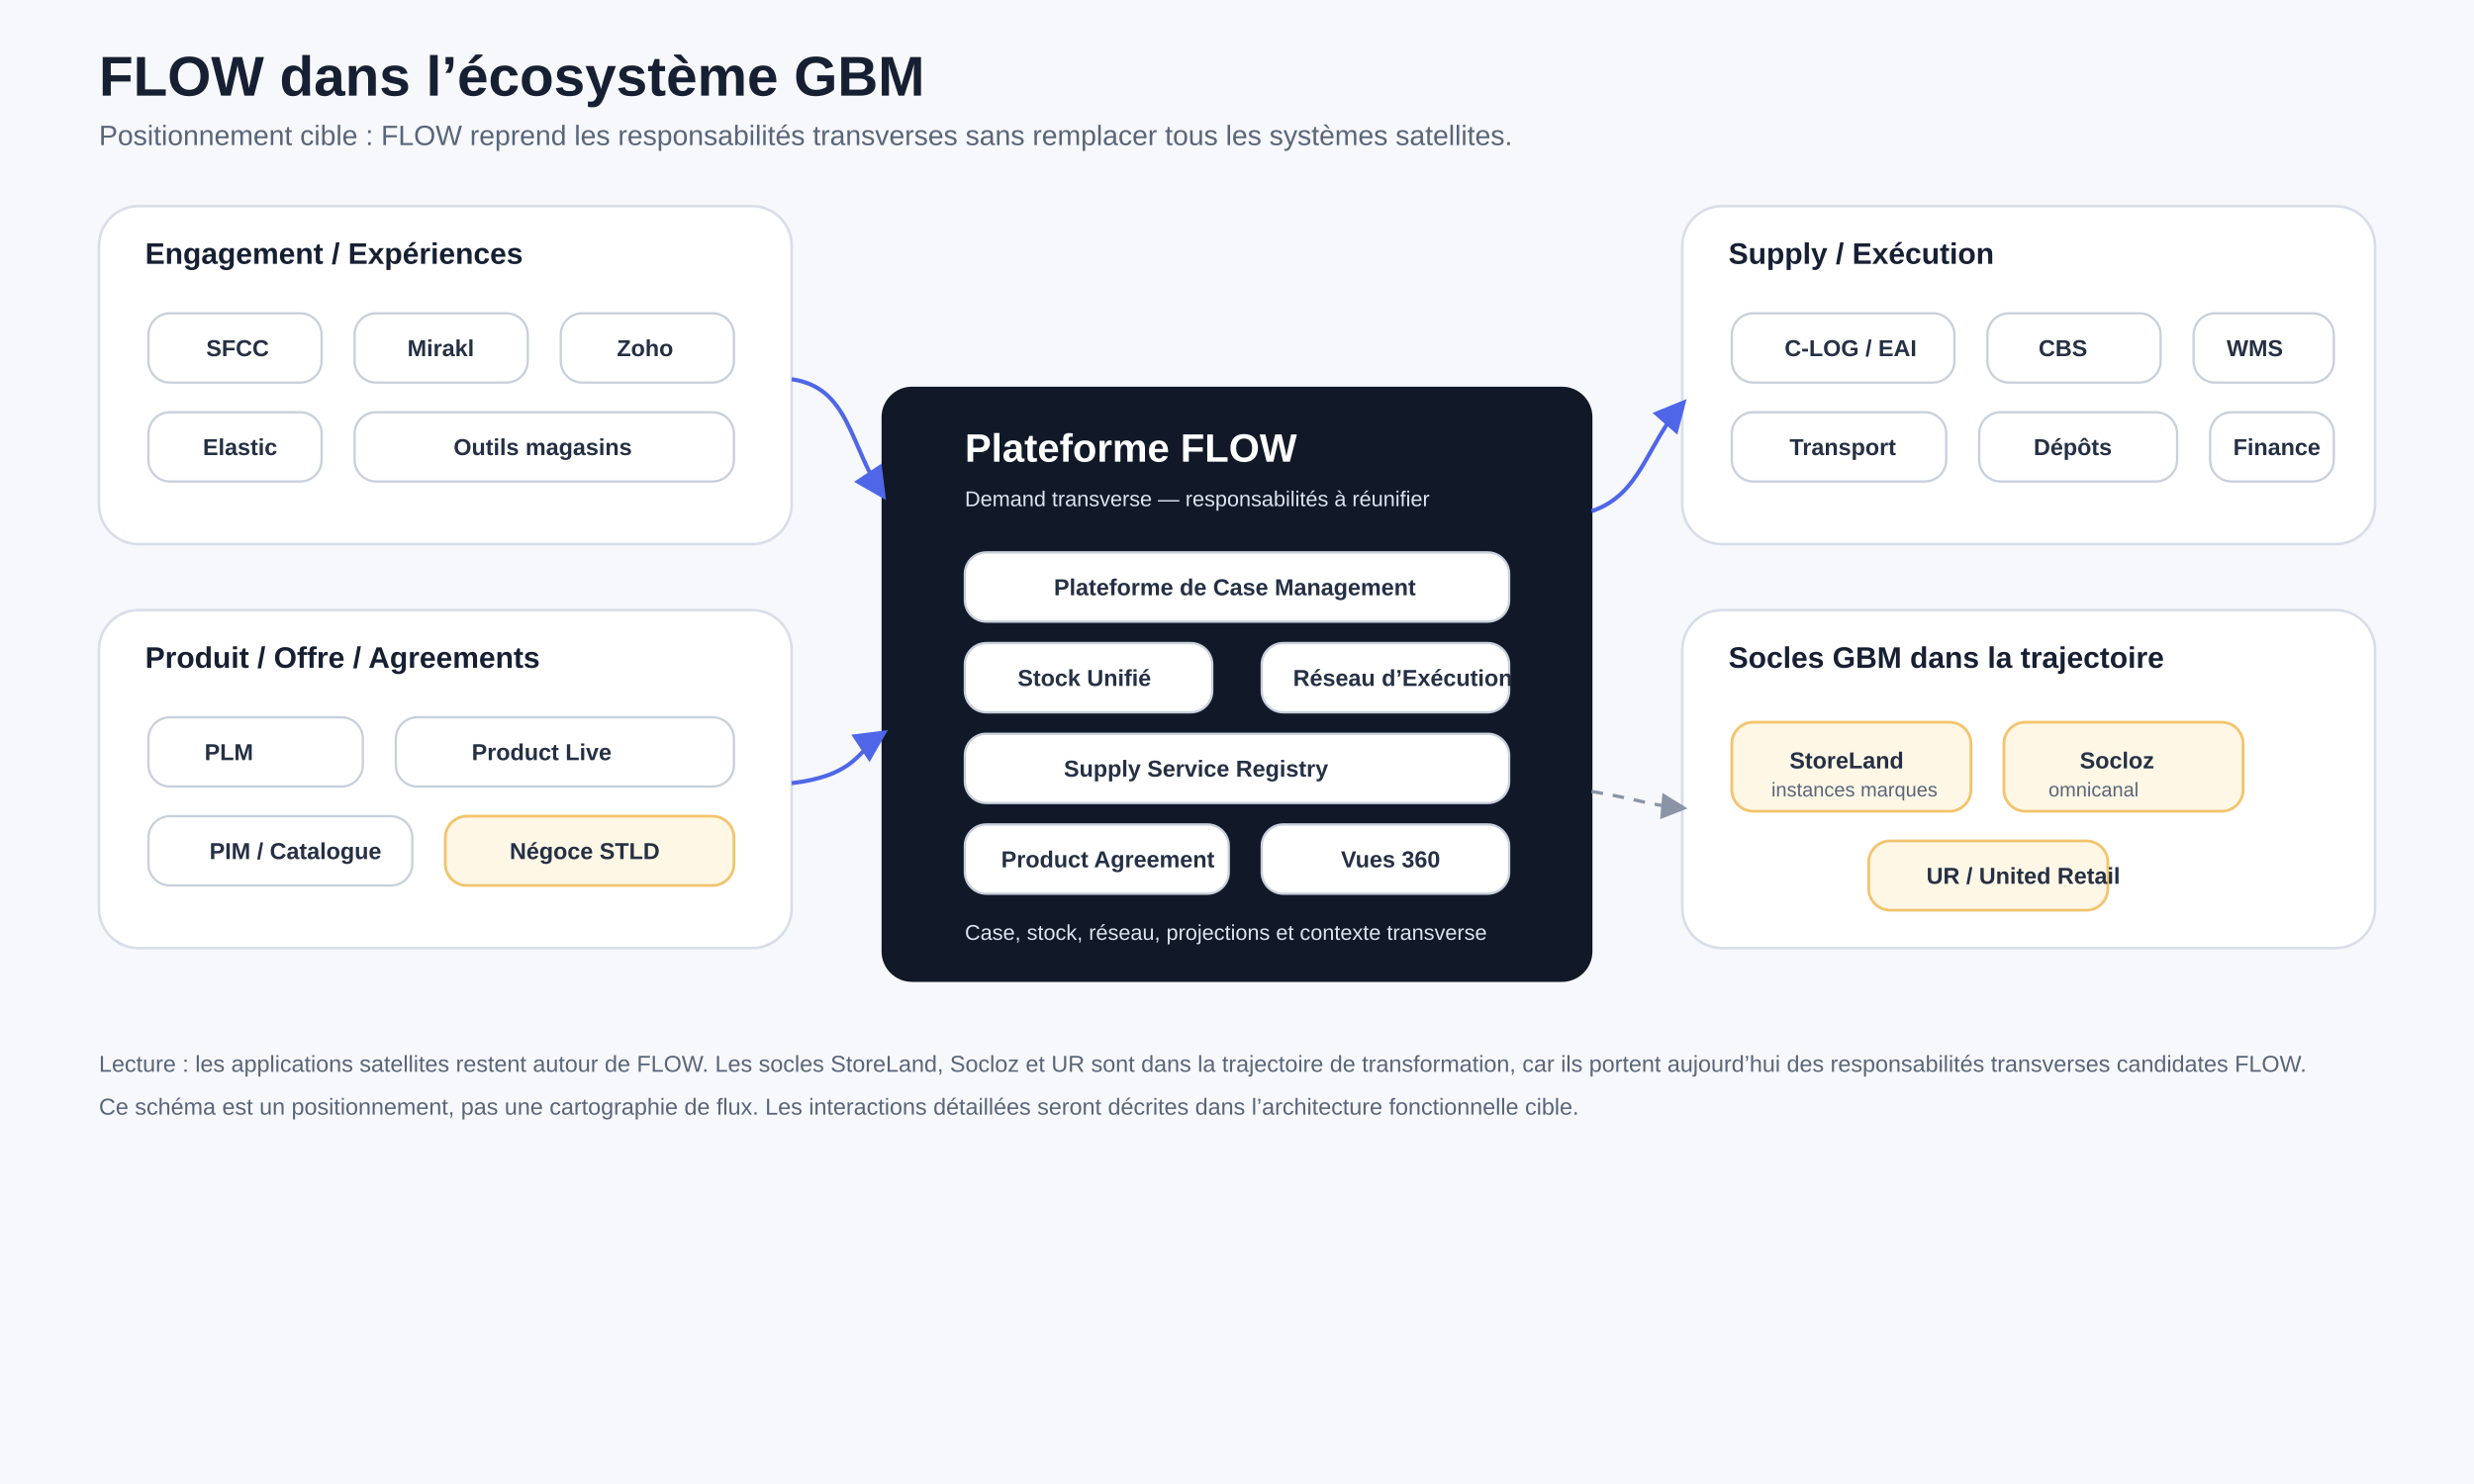
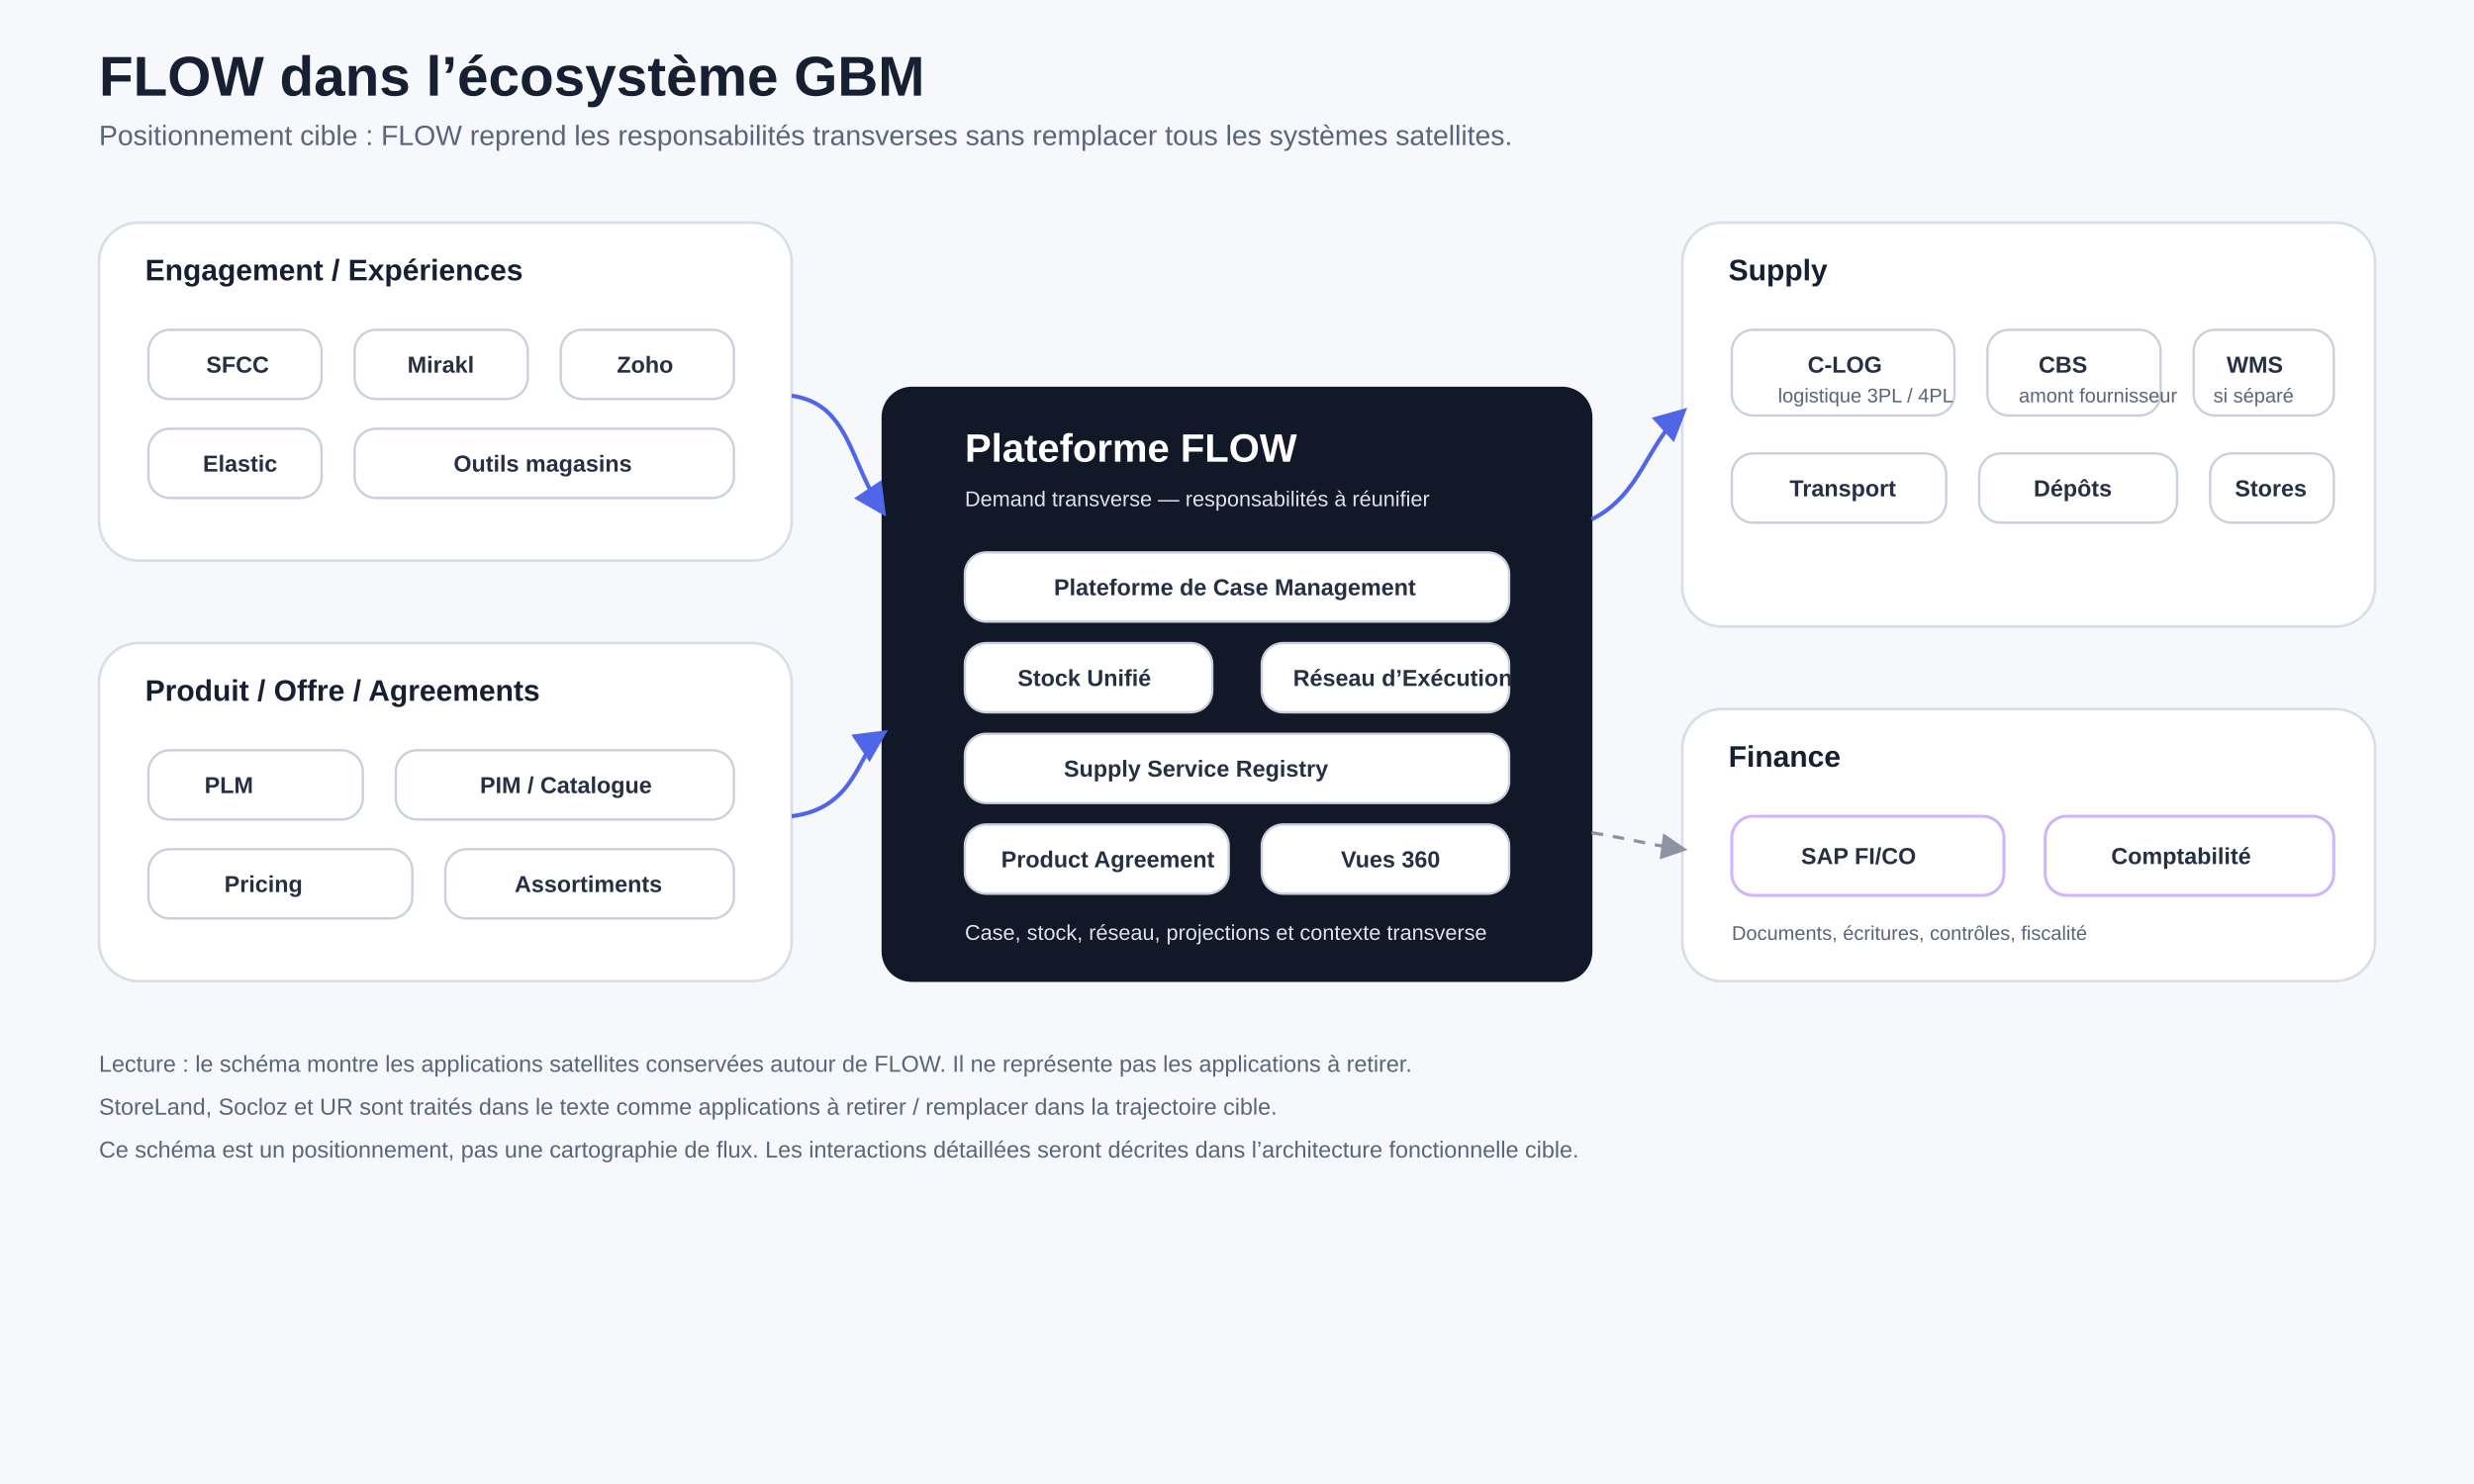
<svg xmlns="http://www.w3.org/2000/svg" width="1500" height="900" viewBox="0 0 1500 900" role="img" aria-labelledby="title desc">
  <defs>
    <style>
-       .bg{fill:#f7f8fb}.title{font:700 34px Arial,sans-serif;fill:#172033}.subtitle{font:400 17px Arial,sans-serif;fill:#596579}.zone{fill:#fff;stroke:#d8dee9;stroke-width:1.6;rx:24}.zone-title{font:700 18px Arial,sans-serif;fill:#172033}.chip{fill:#fff;stroke:#c8d0dc;stroke-width:1.4;rx:13}.chip-legacy{fill:#fff7e6;stroke:#f2c46d;stroke-width:1.7;rx:13}.chip-flow{fill:#111827;stroke:#111827;rx:18}.chip-text{font:700 14px Arial,sans-serif;fill:#253044}.chip-small{font:400 12px Arial,sans-serif;fill:#596579}.flow-title{font:700 24px Arial,sans-serif;fill:#fff}.flow-sub{font:400 13px Arial,sans-serif;fill:#dbe3f0}.caption{font:400 14px Arial,sans-serif;fill:#596579}.arrow{stroke:#8a94a6;stroke-width:2;fill:none;marker-end:url(#arrow);stroke-dasharray:7 6}.arrow-strong{stroke:#4f66e8;stroke-width:2.5;fill:none;marker-end:url(#arrow-strong)}
+       .bg{fill:#f7f8fb}.title{font:700 34px Arial,sans-serif;fill:#172033}.subtitle{font:400 17px Arial,sans-serif;fill:#596579}.zone{fill:#fff;stroke:#d8dee9;stroke-width:1.6;rx:24}.zone-title{font:700 18px Arial,sans-serif;fill:#172033}.chip{fill:#fff;stroke:#c8d0dc;stroke-width:1.4;rx:13}.chip-finance{fill:#fff;stroke:#d0b3ff;stroke-width:1.8;rx:13}.chip-flow{fill:#111827;stroke:#111827;rx:18}.chip-text{font:700 14px Arial,sans-serif;fill:#253044}.chip-small{font:400 12px Arial,sans-serif;fill:#596579}.flow-title{font:700 24px Arial,sans-serif;fill:#fff}.flow-sub{font:400 13px Arial,sans-serif;fill:#dbe3f0}.caption{font:400 14px Arial,sans-serif;fill:#596579}.arrow{stroke:#8a94a6;stroke-width:2;fill:none;marker-end:url(#arrow);stroke-dasharray:7 6}.arrow-strong{stroke:#4f66e8;stroke-width:2.5;fill:none;marker-end:url(#arrow-strong)}
    </style>
    <marker id="arrow" viewBox="0 0 10 10" refX="8" refY="5" markerWidth="8" markerHeight="8" orient="auto-start-reverse">
      <path d="M0 0 L10 5 L0 10 z" fill="#8a94a6" />
    </marker>
    <marker id="arrow-strong" viewBox="0 0 10 10" refX="8" refY="5" markerWidth="8" markerHeight="8" orient="auto-start-reverse">
      <path d="M0 0 L10 5 L0 10 z" fill="#4f66e8" />
    </marker>
  </defs>
  <rect class="bg" width="1500" height="900" />
  <text class="title" x="60" y="58">FLOW dans l’écosystème GBM</text>
  <text class="subtitle" x="60" y="88">Positionnement cible : FLOW reprend les responsabilités transverses sans remplacer tous les systèmes satellites.</text>
-   <rect class="zone" x="60" y="125" width="420" height="205" rx="24" />
-   <text class="zone-title" x="88" y="160">Engagement / Expériences</text>
-   <rect class="chip" x="90" y="190" width="105" height="42" rx="13" />
-   <text class="chip-text" x="125" y="216">SFCC</text>
-   <rect class="chip" x="215" y="190" width="105" height="42" rx="13" />
-   <text class="chip-text" x="247" y="216">Mirakl</text>
-   <rect class="chip" x="340" y="190" width="105" height="42" rx="13" />
-   <text class="chip-text" x="374" y="216">Zoho</text>
-   <rect class="chip" x="90" y="250" width="105" height="42" rx="13" />
-   <text class="chip-text" x="123" y="276">Elastic</text>
-   <rect class="chip" x="215" y="250" width="230" height="42" rx="13" />
-   <text class="chip-text" x="275" y="276">Outils magasins</text>
-   <rect class="zone" x="60" y="370" width="420" height="205" rx="24" />
-   <text class="zone-title" x="88" y="405">Produit / Offre / Agreements</text>
-   <rect class="chip" x="90" y="435" width="130" height="42" rx="13" />
-   <text class="chip-text" x="124" y="461">PLM</text>
-   <rect class="chip" x="240" y="435" width="205" height="42" rx="13" />
-   <text class="chip-text" x="286" y="461">Product Live</text>
-   <rect class="chip" x="90" y="495" width="160" height="42" rx="13" />
-   <text class="chip-text" x="127" y="521">PIM / Catalogue</text>
-   <rect class="chip-legacy" x="270" y="495" width="175" height="42" rx="13" />
-   <text class="chip-text" x="309" y="521">Négoce STLD</text>
-   <rect class="zone" x="1020" y="125" width="420" height="205" rx="24" />
-   <text class="zone-title" x="1048" y="160">Supply / Exécution</text>
-   <rect class="chip" x="1050" y="190" width="135" height="42" rx="13" />
-   <text class="chip-text" x="1082" y="216">C-LOG / EAI</text>
-   <rect class="chip" x="1205" y="190" width="105" height="42" rx="13" />
-   <text class="chip-text" x="1236" y="216">CBS</text>
-   <rect class="chip" x="1330" y="190" width="85" height="42" rx="13" />
-   <text class="chip-text" x="1350" y="216">WMS</text>
-   <rect class="chip" x="1050" y="250" width="130" height="42" rx="13" />
-   <text class="chip-text" x="1085" y="276">Transport</text>
-   <rect class="chip" x="1200" y="250" width="120" height="42" rx="13" />
-   <text class="chip-text" x="1233" y="276">Dépôts</text>
-   <rect class="chip" x="1340" y="250" width="75" height="42" rx="13" />
-   <text class="chip-text" x="1354" y="276">Finance</text>
-   <rect class="zone" x="1020" y="370" width="420" height="205" rx="24" />
-   <text class="zone-title" x="1048" y="405">Socles GBM dans la trajectoire</text>
-   <rect class="chip-legacy" x="1050" y="438" width="145" height="54" rx="13" />
-   <text class="chip-text" x="1085" y="466">StoreLand</text>
-   <text class="chip-small" x="1074" y="483">instances marques</text>
-   <rect class="chip-legacy" x="1215" y="438" width="145" height="54" rx="13" />
-   <text class="chip-text" x="1261" y="466">Socloz</text>
-   <text class="chip-small" x="1242" y="483">omnicanal</text>
-   <rect class="chip-legacy" x="1133" y="510" width="145" height="42" rx="13" />
-   <text class="chip-text" x="1168" y="536">UR / United Retail</text>
+   <rect class="zone" x="60" y="135" width="420" height="205" rx="24" />
+   <text class="zone-title" x="88" y="170">Engagement / Expériences</text>
+   <rect class="chip" x="90" y="200" width="105" height="42" rx="13" />
+   <text class="chip-text" x="125" y="226">SFCC</text>
+   <rect class="chip" x="215" y="200" width="105" height="42" rx="13" />
+   <text class="chip-text" x="247" y="226">Mirakl</text>
+   <rect class="chip" x="340" y="200" width="105" height="42" rx="13" />
+   <text class="chip-text" x="374" y="226">Zoho</text>
+   <rect class="chip" x="90" y="260" width="105" height="42" rx="13" />
+   <text class="chip-text" x="123" y="286">Elastic</text>
+   <rect class="chip" x="215" y="260" width="230" height="42" rx="13" />
+   <text class="chip-text" x="275" y="286">Outils magasins</text>
+   <rect class="zone" x="60" y="390" width="420" height="205" rx="24" />
+   <text class="zone-title" x="88" y="425">Produit / Offre / Agreements</text>
+   <rect class="chip" x="90" y="455" width="130" height="42" rx="13" />
+   <text class="chip-text" x="124" y="481">PLM</text>
+   <rect class="chip" x="240" y="455" width="205" height="42" rx="13" />
+   <text class="chip-text" x="291" y="481">PIM / Catalogue</text>
+   <rect class="chip" x="90" y="515" width="160" height="42" rx="13" />
+   <text class="chip-text" x="136" y="541">Pricing</text>
+   <rect class="chip" x="270" y="515" width="175" height="42" rx="13" />
+   <text class="chip-text" x="312" y="541">Assortiments</text>
+   <rect class="zone" x="1020" y="135" width="420" height="245" rx="24" />
+   <text class="zone-title" x="1048" y="170">Supply</text>
+   <rect class="chip" x="1050" y="200" width="135" height="52" rx="13" />
+   <text class="chip-text" x="1096" y="226">C-LOG</text>
+   <text class="chip-small" x="1078" y="244">logistique 3PL / 4PL</text>
+   <rect class="chip" x="1205" y="200" width="105" height="52" rx="13" />
+   <text class="chip-text" x="1236" y="226">CBS</text>
+   <text class="chip-small" x="1224" y="244">amont fournisseur</text>
+   <rect class="chip" x="1330" y="200" width="85" height="52" rx="13" />
+   <text class="chip-text" x="1350" y="226">WMS</text>
+   <text class="chip-small" x="1342" y="244">si séparé</text>
+   <rect class="chip" x="1050" y="275" width="130" height="42" rx="13" />
+   <text class="chip-text" x="1085" y="301">Transport</text>
+   <rect class="chip" x="1200" y="275" width="120" height="42" rx="13" />
+   <text class="chip-text" x="1233" y="301">Dépôts</text>
+   <rect class="chip" x="1340" y="275" width="75" height="42" rx="13" />
+   <text class="chip-text" x="1355" y="301">Stores</text>
+   <rect class="zone" x="1020" y="430" width="420" height="165" rx="24" />
+   <text class="zone-title" x="1048" y="465">Finance</text>
+   <rect class="chip-finance" x="1050" y="495" width="165" height="48" rx="13" />
+   <text class="chip-text" x="1092" y="524">SAP FI/CO</text>
+   <rect class="chip-finance" x="1240" y="495" width="175" height="48" rx="13" />
+   <text class="chip-text" x="1280" y="524">Comptabilité</text>
+   <text class="chip-small" x="1050" y="570">Documents, écritures, contrôles, fiscalité</text>
  <rect class="chip-flow" x="535" y="235" width="430" height="360" rx="24" />
  <text class="flow-title" x="585" y="280">Plateforme FLOW</text>
  <text class="flow-sub" x="585" y="307">Demand transverse — responsabilités à réunifier</text>
  <rect class="chip" x="585" y="335" width="330" height="42" rx="13" />
  <text class="chip-text" x="639" y="361">Plateforme de Case Management</text>
  <rect class="chip" x="585" y="390" width="150" height="42" rx="13" />
  <text class="chip-text" x="617" y="416">Stock Unifié</text>
  <rect class="chip" x="765" y="390" width="150" height="42" rx="13" />
  <text class="chip-text" x="784" y="416">Réseau d’Exécution</text>
  <rect class="chip" x="585" y="445" width="330" height="42" rx="13" />
  <text class="chip-text" x="645" y="471">Supply Service Registry</text>
  <rect class="chip" x="585" y="500" width="160" height="42" rx="13" />
  <text class="chip-text" x="607" y="526">Product Agreement</text>
  <rect class="chip" x="765" y="500" width="150" height="42" rx="13" />
  <text class="chip-text" x="813" y="526">Vues 360</text>
  <text class="flow-sub" x="585" y="570">Case, stock, réseau, projections et contexte transverse</text>
-   <path class="arrow-strong" d="M480 230 C515 235 515 270 535 300" />
-   <path class="arrow-strong" d="M480 475 C520 470 520 455 535 445" />
-   <path class="arrow-strong" d="M965 310 C995 300 998 270 1020 245" />
-   <path class="arrow" d="M965 480 C995 485 998 488 1020 490" />
-   <text class="caption" x="60" y="650">Lecture : les applications satellites restent autour de FLOW. Les socles StoreLand, Socloz et UR sont dans la trajectoire de transformation, car ils portent aujourd’hui des responsabilités transverses candidates FLOW.</text>
-   <text class="caption" x="60" y="676">Ce schéma est un positionnement, pas une cartographie de flux. Les interactions détaillées seront décrites dans l’architecture fonctionnelle cible.</text>
+   <path class="arrow-strong" d="M480 240 C515 245 515 280 535 310" />
+   <path class="arrow-strong" d="M480 495 C520 490 520 455 535 445" />
+   <path class="arrow-strong" d="M965 315 C995 300 998 270 1020 250" />
+   <path class="arrow" d="M965 505 C995 510 998 512 1020 515" />
+   <text class="caption" x="60" y="650">Lecture : le schéma montre les applications satellites conservées autour de FLOW. Il ne représente pas les applications à retirer.</text>
+   <text class="caption" x="60" y="676">StoreLand, Socloz et UR sont traités dans le texte comme applications à retirer / remplacer dans la trajectoire cible.</text>
+   <text class="caption" x="60" y="702">Ce schéma est un positionnement, pas une cartographie de flux. Les interactions détaillées seront décrites dans l’architecture fonctionnelle cible.</text>
</svg>
